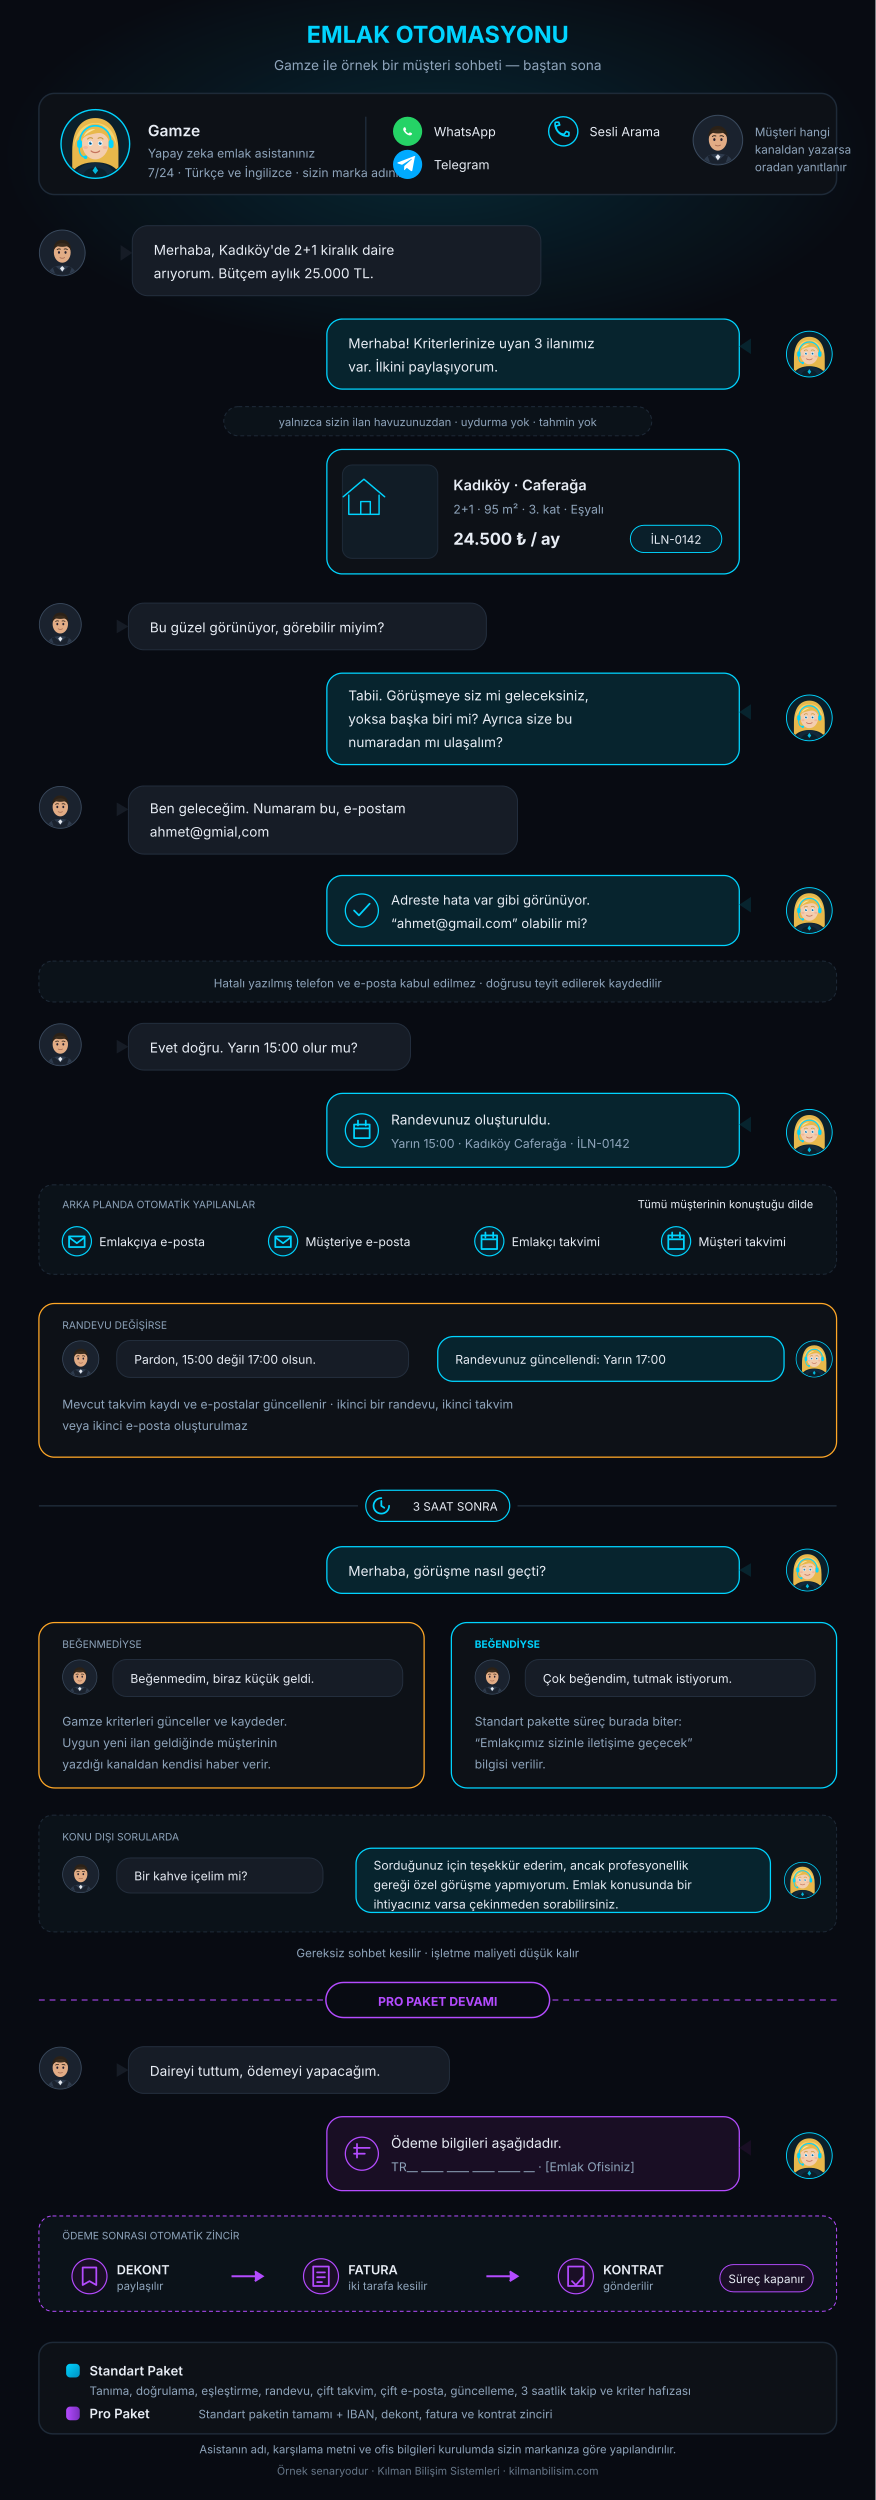
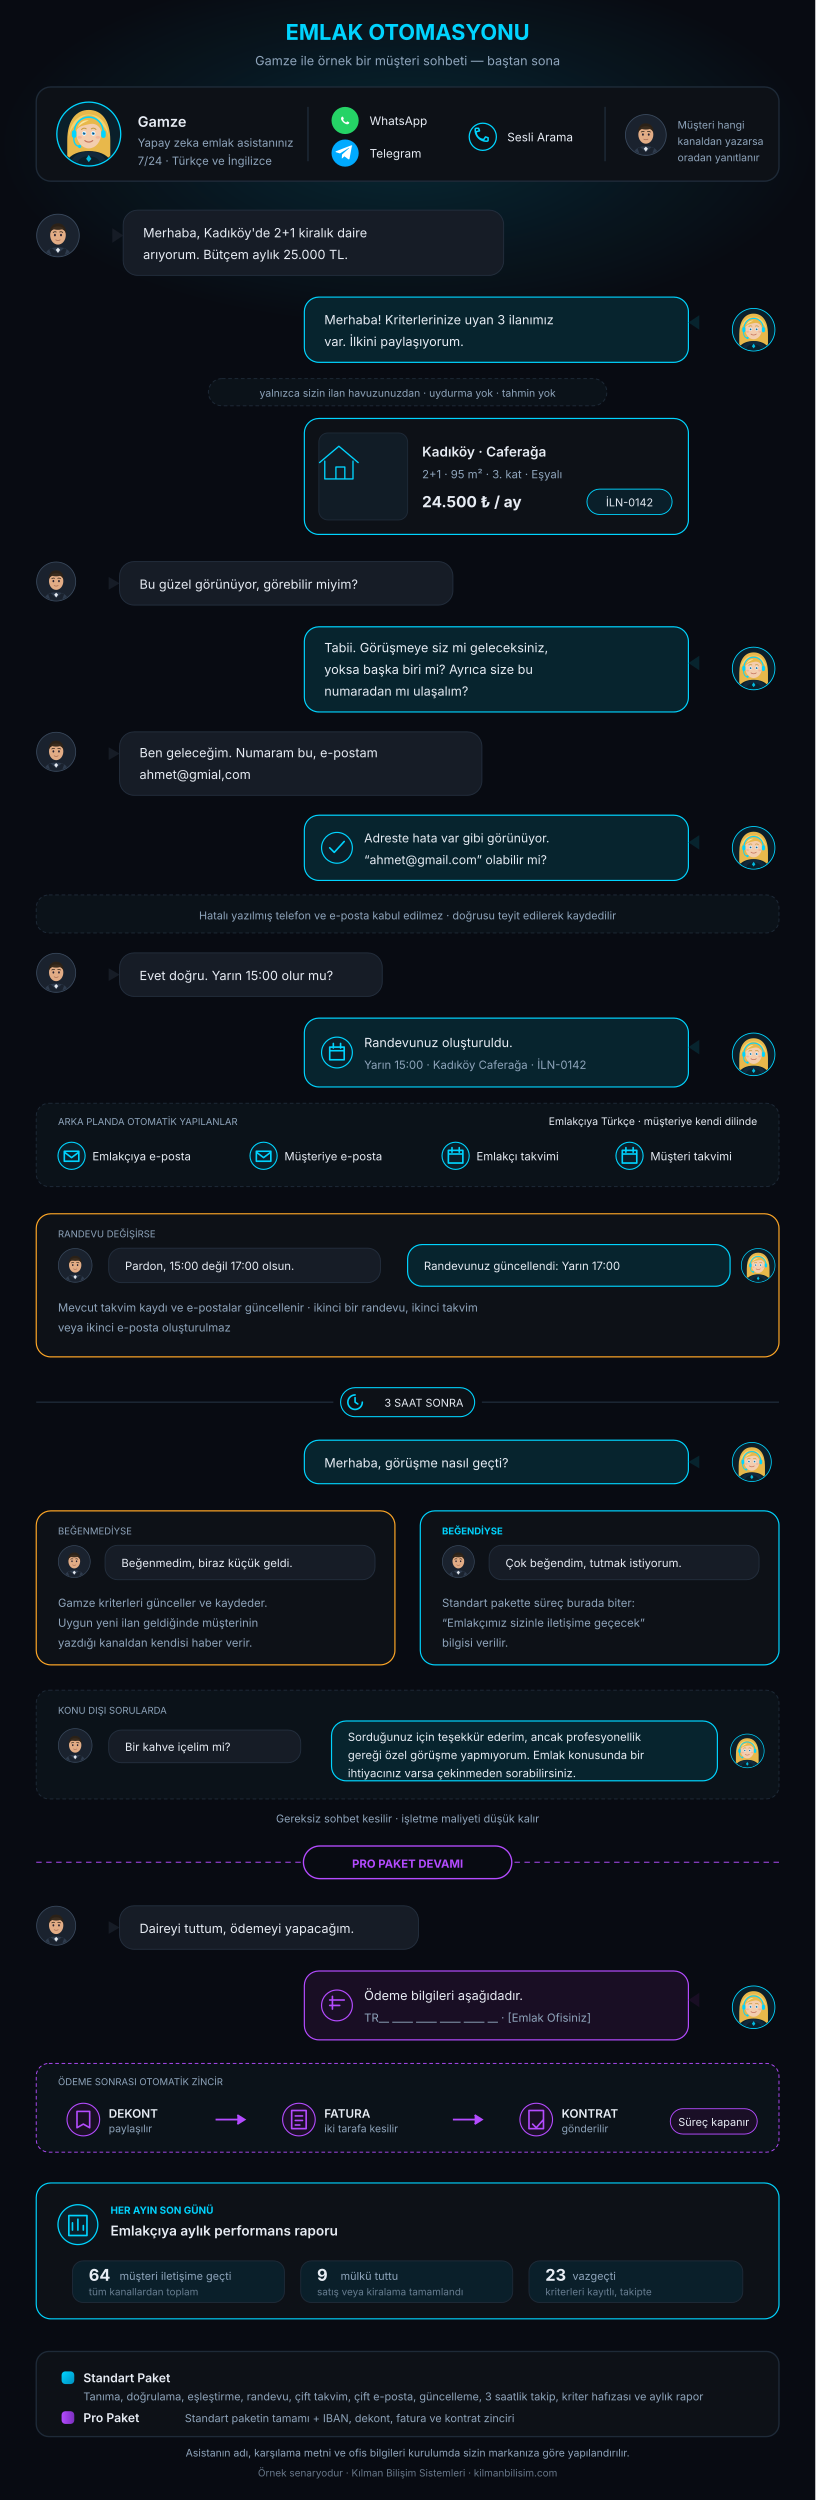
- <svg xmlns="http://www.w3.org/2000/svg" viewBox="0 0 900 2570" width="900" height="2570" role="img" aria-label="Emlak Otomasyonu — Gamze ile Örnek Müşteri Sohbeti">
+ <svg xmlns="http://www.w3.org/2000/svg" viewBox="0 0 900 2760" width="900" height="2760" role="img" aria-label="Emlak Otomasyonu — Gamze ile Örnek Müşteri Sohbeti">
  <defs>
    <clipPath id="cg">
      <circle cx="50" cy="50" r="47" />
    </clipPath>
    <clipPath id="cm">
      <circle cx="50" cy="50" r="47" />
    </clipPath>
    <linearGradient id="gn" x1="0" y1="0" x2="1" y2="1">
      <stop offset="0%" stop-color="#00D4FF" />
      <stop offset="100%" stop-color="#0090C0" />
    </linearGradient>
    <linearGradient id="gp" x1="0" y1="0" x2="1" y2="0">
      <stop offset="0%" stop-color="#B44BFF" />
      <stop offset="100%" stop-color="#7B2FBF" />
    </linearGradient>
    <radialGradient id="gl">
      <stop offset="0%" stop-color="#00D4FF" stop-opacity=".14" />
      <stop offset="100%" stop-color="#00D4FF" stop-opacity="0" />
    </radialGradient>
    <symbol id="gamze" viewBox="0 0 100 100">
      <circle cx="50" cy="50" r="49" fill="#0A1F2A" stroke="#00D4FF" stroke-width="2" />
      <g clip-path="url(#cg)">
        <path d="M17 60C17 28 31 13 50 13s33 15 33 47v30c-6-9-18-14-33-14s-27 5-33 14z" fill="#E8B84B" />
        <path d="M19 58c1-24 14-38 31-38s30 14 31 38c-2-18-13-28-31-28s-29 10-31 28z" fill="#F5D26E" />
        <path d="M22 96c3-13 13-19 28-19s25 6 28 19v8H22z" fill="#12283A" />
        <path d="M32 96c2-8 8-12 18-12s16 4 18 12l-4 8H36z" fill="#0A1F2A" />
        <path d="M50 82l4 6-4 5-4-5z" fill="#00D4FF" opacity=".85" />
        <ellipse cx="50" cy="49" rx="19" ry="23" fill="#F3CDAE" />
        <path d="M31 44c1-15 9-23 19-23s18 8 19 23c-5-9-11-11-19-9-8 2-14 2-19 9z" fill="#E8B84B" />
        <path d="M33 40c3-8 9-12 17-11-7 3-13 6-17 11z" fill="#FBE49B" />
        <path d="M30 40c-3 12-2 22 1 28-4-10-5-22-1-28zM70 40c3 12 2 22-1 28 4-10 5-22 1-28z" fill="#E8B84B" />
        <ellipse cx="43" cy="49" rx="3.2" ry="3.6" fill="#fff" />
        <ellipse cx="57" cy="49" rx="3.2" ry="3.6" fill="#fff" />
        <circle cx="43" cy="49" r="2.4" fill="#2E9BD6" />
        <circle cx="57" cy="49" r="2.4" fill="#2E9BD6" />
        <circle cx="43" cy="49" r="1.1" fill="#16324A" />
        <circle cx="57" cy="49" r="1.1" fill="#16324A" />
        <circle cx="44.2" cy="47.8" r=".9" fill="#fff" />
        <circle cx="58.2" cy="47.8" r=".9" fill="#fff" />
        <path d="M39 43c2-2.5 5-2.5 7-1M54 42c2-1.5 5-1.5 7 1" stroke="#C79A3E" stroke-width="1.6" fill="none" stroke-linecap="round" />
        <path d="M44 60c3 3 9 3 12 0" stroke="#C4735C" stroke-width="1.8" fill="none" stroke-linecap="round" />
        <ellipse cx="36" cy="55" rx="3.5" ry="2.2" fill="#EFA089" opacity=".5" />
        <ellipse cx="64" cy="55" rx="3.5" ry="2.2" fill="#EFA089" opacity=".5" />
        <path d="M28 46a22 22 0 0 1 44 0" stroke="#00D4FF" stroke-width="2.4" fill="none" />
        <rect x="24" y="44" width="7" height="12" rx="3.5" fill="#00D4FF" />
        <rect x="69" y="44" width="7" height="12" rx="3.5" fill="#00D4FF" />
        <path d="M27 56c0 8 3 12 8 13" stroke="#00D4FF" stroke-width="2" fill="none" stroke-linecap="round" />
        <circle cx="36" cy="69" r="2.6" fill="#00D4FF" />
      </g>
    </symbol>
    <symbol id="musteri" viewBox="0 0 100 100">
      <circle cx="50" cy="50" r="49" fill="#1A222E" stroke="#3A4A5E" stroke-width="2" />
      <g clip-path="url(#cm)">
        <path d="M20 96c3-13 13-19 30-19s27 6 30 19v8H20z" fill="#2E3B4D" />
        <path d="M36 79l14 12 14-12 6 3-8 22H38l-8-22z" fill="#1A222E" />
        <path d="M50 78l-5 5 5 7 5-7z" fill="#E4E9F0" />
        <ellipse cx="50" cy="49" rx="18" ry="22" fill="#E2AC85" />
        <path d="M31 45c0-15 8-23 19-23s19 8 19 23c-4-8-10-11-19-11s-15 3-19 11z" fill="#2B2117" />
        <path d="M31 45c1-6 3-9 6-11 6 4 20 4 26 0 3 2 5 5 6 11-2-11-9-16-19-16s-17 5-19 16z" fill="#3A2C1E" />
        <ellipse cx="43" cy="49" rx="2.3" ry="2.9" fill="#2A2230" />
        <ellipse cx="57" cy="49" rx="2.3" ry="2.9" fill="#2A2230" />
        <path d="M39 43c2-2 5-2 7-1M54 42c2-1 5-1 7 1" stroke="#2B2117" stroke-width="1.8" fill="none" stroke-linecap="round" />
        <path d="M45 60c3 2 7 2 10 0" stroke="#A66A52" stroke-width="1.8" fill="none" stroke-linecap="round" />
      </g>
    </symbol>
    <style>
    .t{font-family:'Inter','Segoe UI',system-ui,sans-serif;fill:#E8EDF5}
    .s{font-family:'Inter',system-ui,sans-serif;fill:#8FA5BC}
    .h{font-family:'Orbitron','Inter',system-ui,sans-serif;font-weight:700}
    .mus{fill:#161C26;stroke:#232E3D;stroke-width:1}
    .gam{fill:#07242E;stroke:#00D4FF;stroke-width:1.3}
    .pro{fill:#190E24;stroke:#B44BFF;stroke-width:1.3}
    .sys{fill:#0B1219;stroke:#1E2A38;stroke-width:1;stroke-dasharray:4 3}
    .ic{fill:none;stroke:#00D4FF;stroke-width:1.8;stroke-linecap:round;stroke-linejoin:round}
    .ip{fill:none;stroke:#B44BFF;stroke-width:1.8;stroke-linecap:round;stroke-linejoin:round}
  </style>
  </defs>
-   <rect width="900" height="2570" fill="#080B12" />
+   <rect width="900" height="2760" fill="#080B12" />
  <ellipse cx="450" cy="160" rx="450" ry="200" fill="url(#gl)" />
  <text class="h" x="450" y="44" font-size="24" fill="#00D4FF" text-anchor="middle">EMLAK OTOMASYONU</text>
  <text class="s" x="450" y="72" font-size="14" text-anchor="middle">Gamze ile örnek bir müşteri sohbeti — baştan sona</text>
  <g transform="translate(40,96)">
    <rect width="820" height="104" rx="16" fill="#0D1117" stroke="#1E2A38" stroke-width="1.5" />
    <use href="#gamze" x="22" y="16" width="72" height="72" />
    <text class="t" x="112" y="44" font-size="16" font-weight="600">Gamze</text>
    <text class="s" x="112" y="66" font-size="12.5">Yapay zeka emlak asistanınız</text>
-     <text class="s" x="112" y="86" font-size="12.5">7/24 · Türkçe ve İngilizce · sizin marka adınızla</text>
-     <line x1="336" y1="24" x2="336" y2="80" stroke="#1E2A38" stroke-width="1.5" />
-     <g transform="translate(364,24)">
+     <text class="s" x="112" y="86" font-size="12.5">7/24 · Türkçe ve İngilizce</text>
+     <line x1="300" y1="22" x2="300" y2="82" stroke="#1E2A38" stroke-width="1.5" />
+     <line x1="628" y1="22" x2="628" y2="82" stroke="#1E2A38" stroke-width="1.5" />
+     <g transform="translate(326,22)">
      <circle cx="15" cy="15" r="15" fill="#25D366" />
      <path fill="#fff" transform="translate(6,6) scale(.75)" d="M17.472 14.382c-.297-.149-1.758-.867-2.03-.967-.273-.099-.471-.148-.67.15-.197.297-.767.966-.94 1.164-.173.199-.347.223-.644.075-.297-.15-1.255-.463-2.39-1.475-.883-.788-1.48-1.761-1.653-2.059-.173-.297-.018-.458.13-.606.134-.133.298-.347.446-.52.149-.174.198-.298.298-.497.099-.198.05-.371-.025-.52-.075-.149-.669-1.612-.916-2.207-.242-.579-.487-.5-.669-.51-.173-.008-.371-.01-.57-.01-.198 0-.52.074-.792.372-.272.297-1.04 1.016-1.04 2.479 0 1.462 1.065 2.875 1.213 3.074.149.198 2.096 3.2 5.077 4.487.709.306 1.262.489 1.694.625.712.227 1.36.195 1.871.118.571-.085 1.758-.719 2.006-1.413.248-.694.248-1.289.173-1.413-.074-.124-.272-.198-.57-.347" />
      <text class="t" x="42" y="20" font-size="13">WhatsApp</text>
    </g>
-     <g transform="translate(364,58)">
+     <g transform="translate(326,58)">
      <circle cx="15" cy="15" r="15" fill="#0AF" />
      <path fill="#fff" transform="translate(-7,-7)" d="M29.5 14.2L26.9 28c-.2 1-.8 1.2-1.5.7l-4.2-3.1-2 1.9c-.2.2-.4.4-.9.4l.3-4.3 7.8-7c.3-.3-.1-.5-.5-.2l-9.6 6-4.2-1.3c-.9-.3-.9-.9.2-1.3l16.4-6.3c.8-.3 1.4.2 1.1 1.2z" />
      <text class="t" x="42" y="20" font-size="13">Telegram</text>
    </g>
-     <g transform="translate(524,24)">
+     <g transform="translate(478,40)">
      <circle cx="15" cy="15" r="15" fill="#0D1117" stroke="#00D4FF" stroke-width="1.4" />
      <path class="ic" d="M9 11c0 5 4 9 9 9l2-3 3 1v3c0 1-1 1-2 1-7 0-13-6-13-13 0-1 0-2 1-2h3l1 3z" transform="translate(-1,-1) scale(.95)" />
      <text class="t" x="42" y="20" font-size="13">Sesli Arama</text>
    </g>
-     <g transform="translate(672,22)">
-       <use href="#musteri" x="0" y="0" width="52" height="52" />
-       <text class="s" x="64" y="22" font-size="12">Müşteri hangi</text>
-       <text class="s" x="64" y="40" font-size="12">kanaldan yazarsa</text>
-       <text class="s" x="64" y="58" font-size="12">oradan yanıtlanır</text>
+     <g transform="translate(650,26)">
+       <use href="#musteri" x="0" y="4" width="46" height="46" />
+       <text class="s" x="58" y="20" font-size="11.5">Müşteri hangi</text>
+       <text class="s" x="58" y="38" font-size="11.5">kanaldan yazarsa</text>
+       <text class="s" x="58" y="56" font-size="11.5">oradan yanıtlanır</text>
    </g>
  </g>
  <g transform="translate(40,224)">
    <use href="#musteri" x="0" y="12" width="48" height="48" />
    <path d="M96 36l-12 8v-16z" fill="#161C26" />
    <rect class="mus" x="96" y="8" width="420" height="72" rx="16" />
    <text class="t" x="118" y="38" font-size="14">Merhaba, Kadıköy'de 2+1 kiralık daire</text>
    <text class="t" x="118" y="62" font-size="14">arıyorum. Bütçem aylık 25.000 TL.</text>
  </g>
  <g transform="translate(336,320)">
    <rect class="gam" x="0" y="8" width="424" height="72" rx="16" />
    <path d="M424 36l12 8v-16z" fill="#07242E" />
    <text class="t" x="22" y="38" font-size="14">Merhaba! Kriterlerinize uyan 3 ilanımız</text>
    <text class="t" x="22" y="62" font-size="14">var. İlkini paylaşıyorum.</text>
    <use href="#gamze" x="472" y="20" width="48" height="48" />
  </g>
  <g transform="translate(230,418)">
    <rect class="sys" width="440" height="30" rx="15" />
    <text class="s" x="220" y="20" font-size="11.5" text-anchor="middle">yalnızca sizin ilan havuzunuzdan · uydurma yok · tahmin yok</text>
  </g>
  <g transform="translate(336,462)">
    <rect fill="#0D1117" stroke="#00D4FF" stroke-width="1.3" width="424" height="128" rx="16" />
    <rect x="16" y="16" width="98" height="96" rx="10" fill="#111C26" stroke="#1E2A38" />
    <path class="ic" d="M40 74l26-22 26 22M47 72v24h38V72M62 96V80h12v16" transform="translate(-16,-12) scale(.82)" />
    <text class="t" x="130" y="42" font-size="15" font-weight="600">Kadıköy · Caferağa</text>
    <text class="s" x="130" y="66" font-size="12.5">2+1 · 95 m² · 3. kat · Eşyalı</text>
    <text class="t" x="130" y="98" font-size="17" font-weight="700" fill="#00D4FF">24.500 ₺ / ay</text>
    <rect x="312" y="78" width="94" height="28" rx="14" fill="#0A1F2A" stroke="#00D4FF" />
    <text class="t" x="359" y="97" font-size="12" fill="#00D4FF" text-anchor="middle">İLN-0142</text>
  </g>
  <g transform="translate(40,614)">
    <use href="#musteri" x="0" y="6" width="44" height="44" />
    <path d="M92 30l-12 7v-14z" fill="#161C26" />
    <rect class="mus" x="92" y="6" width="368" height="48" rx="16" />
    <text class="t" x="114" y="36" font-size="14">Bu güzel görünüyor, görebilir miyim?</text>
  </g>
  <g transform="translate(336,686)">
    <rect class="gam" x="0" y="6" width="424" height="94" rx="16" />
    <path d="M424 46l12 8v-16z" fill="#07242E" />
    <text class="t" x="22" y="34" font-size="14">Tabii. Görüşmeye siz mi geleceksiniz,</text>
    <text class="t" x="22" y="58" font-size="14">yoksa başka biri mi? Ayrıca size bu</text>
    <text class="t" x="22" y="82" font-size="14">numaradan mı ulaşalım?</text>
    <use href="#gamze" x="472" y="28" width="48" height="48" />
  </g>
  <g transform="translate(40,802)">
    <use href="#musteri" x="0" y="6" width="44" height="44" />
    <path d="M92 30l-12 7v-14z" fill="#161C26" />
    <rect class="mus" x="92" y="6" width="400" height="70" rx="16" />
    <text class="t" x="114" y="34" font-size="14">Ben geleceğim. Numaram bu, e-postam</text>
    <text class="t" x="114" y="58" font-size="14">ahmet@gmial,com</text>
  </g>
  <g transform="translate(336,894)">
    <rect class="gam" x="0" y="6" width="424" height="72" rx="16" />
    <path d="M424 36l12 8v-16z" fill="#07242E" />
    <circle cx="36" cy="42" r="17" fill="#0A1F2A" stroke="#00D4FF" stroke-width="1.3" />
    <path class="ic" d="M28 42l5 5 11-12" />
    <text class="t" x="66" y="36" font-size="13.5">Adreste hata var gibi görünüyor.</text>
    <text class="t" x="66" y="60" font-size="13.5">“ahmet@gmail.com” olabilir mi?</text>
    <use href="#gamze" x="472" y="18" width="48" height="48" />
  </g>
  <g transform="translate(40,988)">
    <rect class="sys" width="820" height="42" rx="14" />
    <text class="s" x="410" y="27" font-size="12" text-anchor="middle">Hatalı yazılmış telefon ve e-posta kabul edilmez · doğrusu teyit edilerek kaydedilir</text>
  </g>
  <g transform="translate(40,1046)">
    <use href="#musteri" x="0" y="6" width="44" height="44" />
    <path d="M92 30l-12 7v-14z" fill="#161C26" />
    <rect class="mus" x="92" y="6" width="290" height="48" rx="16" />
    <text class="t" x="114" y="36" font-size="14">Evet doğru. Yarın 15:00 olur mu?</text>
  </g>
  <g transform="translate(336,1118)">
    <rect class="gam" x="0" y="6" width="424" height="76" rx="16" />
    <path d="M424 38l12 8v-16z" fill="#07242E" />
    <circle cx="36" cy="44" r="17" fill="#0A1F2A" stroke="#00D4FF" stroke-width="1.3" />
    <path class="ic" d="M28 38h16v14H28zM28 42h16M32 34v5M40 34v5" />
    <text class="t" x="66" y="38" font-size="14">Randevunuz oluşturuldu.</text>
    <text class="s" x="66" y="62" font-size="12.5">Yarın 15:00 · Kadıköy Caferağa · İLN-0142</text>
    <use href="#gamze" x="472" y="22" width="48" height="48" />
  </g>
  <g transform="translate(40,1218)">
    <rect class="sys" width="820" height="92" rx="14" />
    <text class="s" x="24" y="24" font-size="10.5">ARKA PLANDA OTOMATİK YAPILANLAR</text>
-     <text class="t" x="796" y="24" font-size="11.5" fill="#00D4FF" text-anchor="end">Tümü müşterinin konuştuğu dilde</text>
+     <text class="t" x="796" y="24" font-size="11.5" fill="#00D4FF" text-anchor="end">Emlakçıya Türkçe · müşteriye kendi dilinde</text>
    <g transform="translate(24,42)">
      <circle cx="15" cy="16" r="15" fill="#0A1F2A" stroke="#00D4FF" stroke-width="1.2" />
      <path class="ic" d="M7 11h16v11H7zM7 12l8 6 8-6" />
      <text class="t" x="38" y="21" font-size="12.5">Emlakçıya e-posta</text>
    </g>
    <g transform="translate(236,42)">
      <circle cx="15" cy="16" r="15" fill="#0A1F2A" stroke="#00D4FF" stroke-width="1.2" />
      <path class="ic" d="M7 11h16v11H7zM7 12l8 6 8-6" />
      <text class="t" x="38" y="21" font-size="12.5">Müşteriye e-posta</text>
    </g>
    <g transform="translate(448,42)">
      <circle cx="15" cy="16" r="15" fill="#0A1F2A" stroke="#00D4FF" stroke-width="1.2" />
      <path class="ic" d="M7 10h16v14H7zM7 14h16M11 7v5M19 7v5" />
      <text class="t" x="38" y="21" font-size="12.5">Emlakçı takvimi</text>
    </g>
    <g transform="translate(640,42)">
      <circle cx="15" cy="16" r="15" fill="#0A1F2A" stroke="#00D4FF" stroke-width="1.2" />
      <path class="ic" d="M7 10h16v14H7zM7 14h16M11 7v5M19 7v5" />
      <text class="t" x="38" y="21" font-size="12.5">Müşteri takvimi</text>
    </g>
  </g>
  <g transform="translate(40,1340)">
    <rect fill="#0D1117" stroke="#FFA726" stroke-width="1.3" width="820" height="158" rx="16" />
    <text class="s" x="24" y="26" font-size="10.5" fill="#FFA726">RANDEVU DEĞİŞİRSE</text>
    <use href="#musteri" x="24" y="38" width="38" height="38" />
    <rect class="mus" x="80" y="38" width="300" height="38" rx="14" />
    <text class="t" x="98" y="62" font-size="12.5">Pardon, 15:00 değil 17:00 olsun.</text>
    <rect class="gam" x="410" y="34" width="356" height="46" rx="16" />
    <text class="t" x="428" y="62" font-size="12.5">Randevunuz güncellendi: Yarın 17:00</text>
    <use href="#gamze" x="778" y="38" width="38" height="38" />
    <text class="s" x="24" y="108" font-size="12.5">Mevcut takvim kaydı ve e-postalar güncellenir · ikinci bir randevu, ikinci takvim</text>
    <text class="s" x="24" y="130" font-size="12.5">veya ikinci e-posta oluşturulmaz</text>
  </g>
  <line x1="40" y1="1548" x2="368" y2="1548" stroke="#1E2A38" stroke-width="1.5" />
  <line x1="532" y1="1548" x2="860" y2="1548" stroke="#1E2A38" stroke-width="1.5" />
  <g transform="translate(376,1532)">
    <rect width="148" height="32" rx="16" fill="#0D1117" stroke="#00D4FF" stroke-width="1.2" />
    <path class="ic" d="M20 16a8 8 0 1 1-8-8M12 11v5l3 2" transform="translate(4,0)" />
    <text class="t" x="92" y="21" font-size="12" fill="#00D4FF" text-anchor="middle">3 SAAT SONRA</text>
  </g>
  <g transform="translate(336,1584)">
    <rect class="gam" x="0" y="6" width="424" height="48" rx="16" />
    <path d="M424 30l12 7v-14z" fill="#07242E" />
    <text class="t" x="22" y="36" font-size="14">Merhaba, görüşme nasıl geçti?</text>
    <use href="#gamze" x="472" y="8" width="44" height="44" />
  </g>
  <g transform="translate(40,1668)">
    <rect fill="#0D1117" stroke="#FFA726" stroke-width="1.3" width="396" height="170" rx="16" />
    <text class="s" x="24" y="26" font-size="10.5" fill="#FFA726">BEĞENMEDİYSE</text>
    <use href="#musteri" x="24" y="38" width="36" height="36" />
    <rect class="mus" x="76" y="38" width="298" height="38" rx="14" />
    <text class="t" x="94" y="62" font-size="12.5">Beğenmedim, biraz küçük geldi.</text>
    <text class="s" x="24" y="106" font-size="12.5">Gamze kriterleri günceller ve kaydeder.</text>
    <text class="s" x="24" y="128" font-size="12.5">Uygun yeni ilan geldiğinde müşterinin</text>
    <text class="s" x="24" y="150" font-size="12.5">yazdığı kanaldan kendisi haber verir.</text>
  </g>
  <g transform="translate(464,1668)">
    <rect fill="#0D1117" stroke="#00D4FF" stroke-width="1.3" width="396" height="170" rx="16" />
    <text class="h" x="24" y="26" font-size="10.5" fill="#00D4FF">BEĞENDİYSE</text>
    <use href="#musteri" x="24" y="38" width="36" height="36" />
    <rect class="mus" x="76" y="38" width="298" height="38" rx="14" />
    <text class="t" x="94" y="62" font-size="12.5">Çok beğendim, tutmak istiyorum.</text>
    <text class="s" x="24" y="106" font-size="12.5">Standart pakette süreç burada biter:</text>
    <text class="s" x="24" y="128" font-size="12.5">“Emlakçımız sizinle iletişime geçecek”</text>
    <text class="s" x="24" y="150" font-size="12.5">bilgisi verilir.</text>
  </g>
  <g transform="translate(40,1866)">
    <rect class="sys" width="820" height="120" rx="14" />
    <text class="s" x="24" y="26" font-size="10.5">KONU DIŞI SORULARDA</text>
    <use href="#musteri" x="24" y="42" width="38" height="38" />
    <rect class="mus" x="80" y="44" width="212" height="36" rx="14" />
    <text class="t" x="98" y="67" font-size="12.5">Bir kahve içelim mi?</text>
    <rect class="gam" x="326" y="34" width="426" height="66" rx="16" />
    <text class="t" x="344" y="56" font-size="12.5">Sorduğunuz için teşekkür ederim, ancak profesyonellik</text>
    <text class="t" x="344" y="76" font-size="12.5">gereği özel görüşme yapmıyorum. Emlak konusunda bir</text>
    <text class="t" x="344" y="96" font-size="12.5">ihtiyacınız varsa çekinmeden sorabilirsiniz.</text>
    <use href="#gamze" x="766" y="48" width="38" height="38" />
  </g>
  <text class="s" x="450" y="2012" font-size="12" text-anchor="middle">Gereksiz sohbet kesilir · işletme maliyeti düşük kalır</text>
  <line x1="40" y1="2056" x2="860" y2="2056" stroke="#B44BFF" stroke-width="1.5" stroke-dasharray="6 5" opacity=".7" />
  <rect x="335" y="2038" width="230" height="36" rx="18" fill="#080B12" stroke="#B44BFF" stroke-width="1.5" />
  <text class="h" x="450" y="2062" font-size="12.5" fill="#B44BFF" text-anchor="middle">PRO PAKET DEVAMI</text>
  <g transform="translate(40,2098)">
    <use href="#musteri" x="0" y="6" width="44" height="44" />
    <path d="M92 30l-12 7v-14z" fill="#161C26" />
    <rect class="mus" x="92" y="6" width="330" height="48" rx="16" />
    <text class="t" x="114" y="36" font-size="14">Daireyi tuttum, ödemeyi yapacağım.</text>
  </g>
  <g transform="translate(336,2170)">
    <rect class="pro" x="0" y="6" width="424" height="76" rx="16" />
    <path d="M424 38l12 8v-16z" fill="#190E24" />
    <circle cx="36" cy="44" r="17" fill="#1A0F26" stroke="#B44BFF" stroke-width="1.3" />
    <path class="ip" d="M28 38h16M28 44h11M31 34v14" />
    <text class="t" x="66" y="38" font-size="14">Ödeme bilgileri aşağıdadır.</text>
    <text class="s" x="66" y="62" font-size="12.5">TR__ ____ ____ ____ ____ __ · [Emlak Ofisiniz]</text>
    <use href="#gamze" x="472" y="22" width="48" height="48" />
  </g>
  <g transform="translate(40,2278)">
    <rect fill="#0B1219" stroke="#B44BFF" stroke-width="1" stroke-dasharray="4 3" width="820" height="98" rx="14" />
    <text class="s" x="24" y="24" font-size="10.5" fill="#B44BFF">ÖDEME SONRASI OTOMATİK ZİNCİR</text>
    <g transform="translate(34,42)">
      <circle cx="18" cy="20" r="18" fill="#1A0F26" stroke="#B44BFF" stroke-width="1.2" />
      <path class="ip" d="M11 11h14v18l-7-4-7 4z" />
      <text class="t" x="46" y="18" font-size="13" font-weight="600" fill="#B44BFF">DEKONT</text>
      <text class="s" x="46" y="34" font-size="11.5">paylaşılır</text>
    </g>
    <path d="M198 62h30M222 57l8 5-8 5" stroke="#B44BFF" stroke-width="2" fill="#B44BFF" />
    <g transform="translate(272,42)">
      <circle cx="18" cy="20" r="18" fill="#1A0F26" stroke="#B44BFF" stroke-width="1.2" />
      <path class="ip" d="M10 10h16v20H10zM14 16h8M14 21h8M14 26h5" />
      <text class="t" x="46" y="18" font-size="13" font-weight="600" fill="#B44BFF">FATURA</text>
      <text class="s" x="46" y="34" font-size="11.5">iki tarafa kesilir</text>
    </g>
    <path d="M460 62h30M484 57l8 5-8 5" stroke="#B44BFF" stroke-width="2" fill="#B44BFF" />
    <g transform="translate(534,42)">
      <circle cx="18" cy="20" r="18" fill="#1A0F26" stroke="#B44BFF" stroke-width="1.2" />
      <path class="ip" d="M10 10h16v20H10zM14 25l4 4 8-9" />
      <text class="t" x="46" y="18" font-size="13" font-weight="600" fill="#B44BFF">KONTRAT</text>
      <text class="s" x="46" y="34" font-size="11.5">gönderilir</text>
    </g>
    <g transform="translate(700,50)">
      <rect width="96" height="28" rx="14" fill="#1A0F26" stroke="#B44BFF" stroke-width="1" />
      <text class="t" x="48" y="19" font-size="12" fill="#B44BFF" text-anchor="middle">Süreç kapanır</text>
    </g>
  </g>
-   <g transform="translate(40,2408)">
+   <g transform="translate(40,2410)">
+     <rect fill="#0D1117" stroke="#00D4FF" stroke-width="1.3" width="820" height="150" rx="16" />
+     <circle cx="46" cy="46" r="22" fill="#0A1F2A" stroke="#00D4FF" stroke-width="1.4" />
+     <path class="ic" d="M36 36h20v22H36zM40 52v-8M46 52v-12M52 52v-5" />
+     <text class="h" x="82" y="34" font-size="11" fill="#00D4FF">HER AYIN SON GÜNÜ</text>
+     <text class="t" x="82" y="58" font-size="15" font-weight="600">Emlakçıya aylık performans raporu</text>
+     <g transform="translate(40,86)">
+       <rect width="234" height="46" rx="12" fill="#0A1F2A" stroke="#1E2A38" />
+       <text class="t" x="18" y="22" font-size="18" font-weight="700" fill="#00D4FF">64</text>
+       <text class="s" x="52" y="21" font-size="12">müşteri iletişime geçti</text>
+       <text class="s" x="18" y="38" font-size="11" opacity=".7">tüm kanallardan toplam</text>
+     </g>
+     <g transform="translate(292,86)">
+       <rect width="234" height="46" rx="12" fill="#0A1F2A" stroke="#1E2A38" />
+       <text class="t" x="18" y="22" font-size="18" font-weight="700" fill="#3DDC84">9</text>
+       <text class="s" x="44" y="21" font-size="12">mülkü tuttu</text>
+       <text class="s" x="18" y="38" font-size="11" opacity=".7">satış veya kiralama tamamlandı</text>
+     </g>
+     <g transform="translate(544,86)">
+       <rect width="236" height="46" rx="12" fill="#0A1F2A" stroke="#1E2A38" />
+       <text class="t" x="18" y="22" font-size="18" font-weight="700" fill="#FFA726">23</text>
+       <text class="s" x="48" y="21" font-size="12">vazgeçti</text>
+       <text class="s" x="18" y="38" font-size="11" opacity=".7">kriterleri kayıtlı, takipte</text>
+     </g>
+   </g>
+   <g transform="translate(40,2596)">
    <rect width="820" height="94" rx="14" fill="#0D1117" stroke="#1E2A38" stroke-width="1.5" />
    <rect x="28" y="22" width="14" height="14" rx="4" fill="url(#gn)" />
    <text class="t" x="52" y="34" font-size="13.5" font-weight="600">Standart Paket</text>
-     <text class="s" x="52" y="54" font-size="12">Tanıma, doğrulama, eşleştirme, randevu, çift takvim, çift e-posta, güncelleme, 3 saatlik takip ve kriter hafızası</text>
+     <text class="s" x="52" y="54" font-size="12">Tanıma, doğrulama, eşleştirme, randevu, çift takvim, çift e-posta, güncelleme, 3 saatlik takip, kriter hafızası ve aylık rapor</text>
    <rect x="28" y="66" width="14" height="14" rx="4" fill="url(#gp)" />
    <text class="t" x="52" y="78" font-size="13.5" font-weight="600">Pro Paket</text>
    <text class="s" x="164" y="78" font-size="12">Standart paketin tamamı + IBAN, dekont, fatura ve kontrat zinciri</text>
  </g>
-   <text class="s" x="450" y="2522" font-size="11.5" text-anchor="middle">Asistanın adı, karşılama metni ve ofis bilgileri kurulumda sizin markanıza göre yapılandırılır.</text>
-   <text class="s" x="450" y="2544" font-size="11" text-anchor="middle" opacity=".7">Örnek senaryodur · Kılman Bilişim Sistemleri · kilmanbilisim.com</text>
+   <text class="s" x="450" y="2712" font-size="11.5" text-anchor="middle">Asistanın adı, karşılama metni ve ofis bilgileri kurulumda sizin markanıza göre yapılandırılır.</text>
+   <text class="s" x="450" y="2734" font-size="11" text-anchor="middle" opacity=".7">Örnek senaryodur · Kılman Bilişim Sistemleri · kilmanbilisim.com</text>
</svg>
